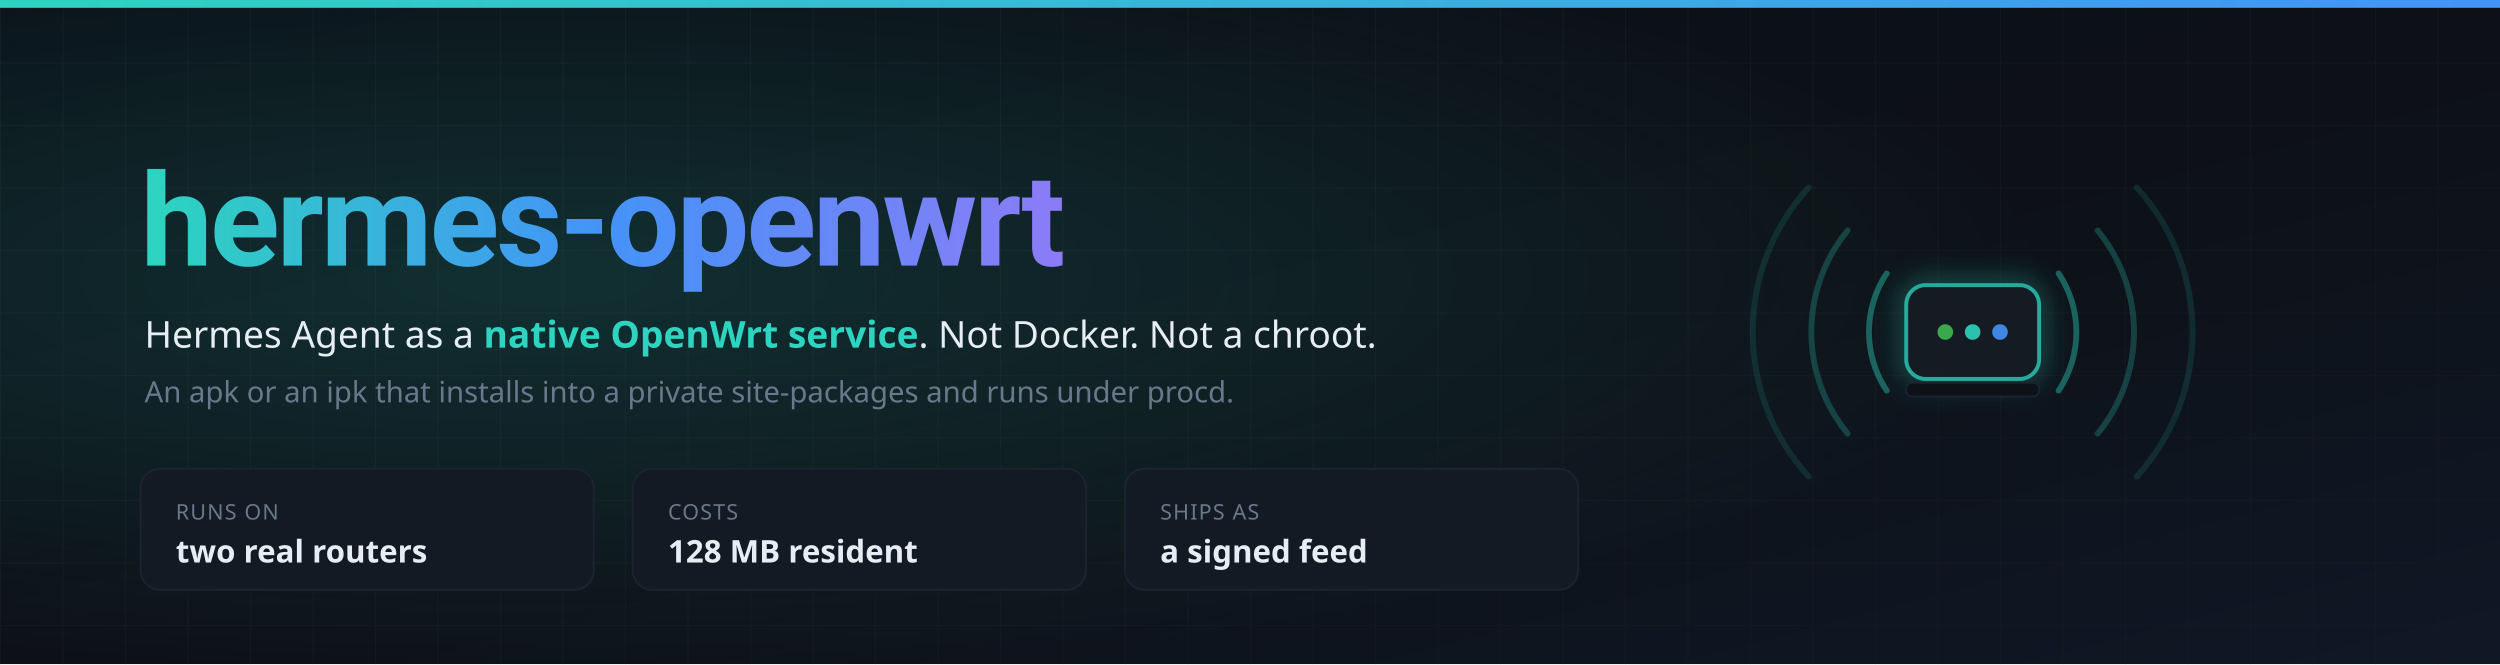
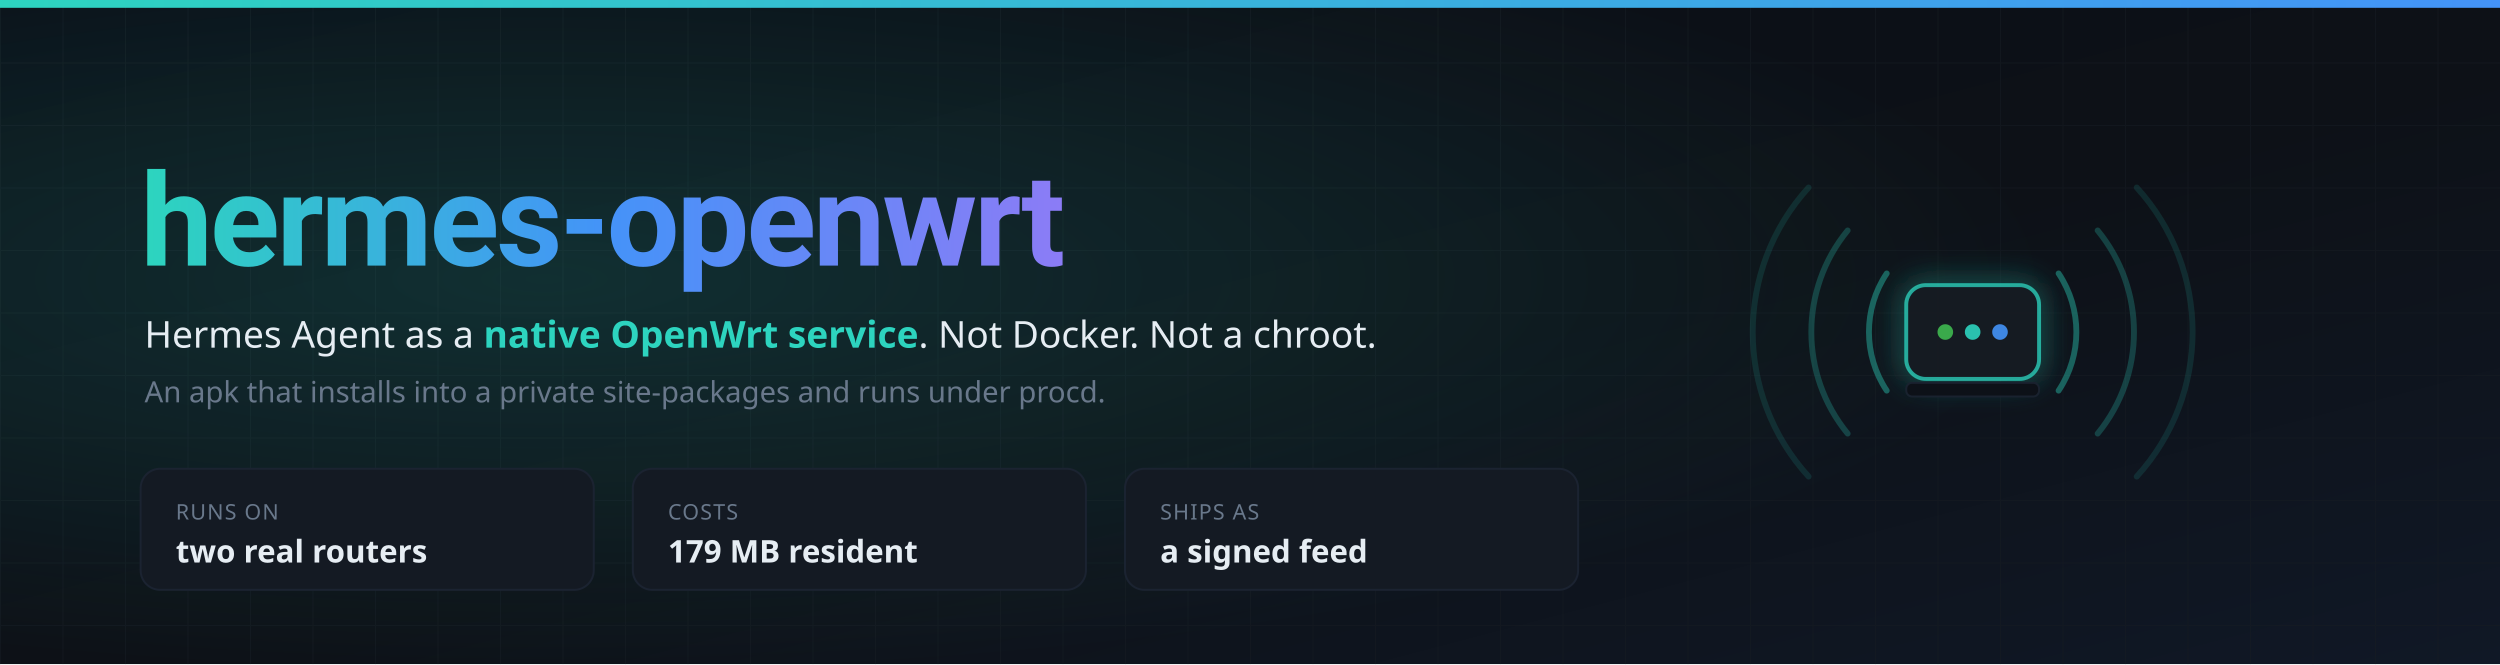
<svg xmlns="http://www.w3.org/2000/svg" width="1280" height="340" viewBox="0 0 1280 340" role="img" aria-label="hermes-openwrt: Hermes Agent as a native OpenWrt service, measured on two routers">
  <defs>
    <linearGradient id="bg" x1="0" y1="0" x2="1" y2="1">
      <stop offset="0" stop-color="#0a0e16" />
      <stop offset="0.55" stop-color="#0d1117" />
      <stop offset="1" stop-color="#101826" />
    </linearGradient>
    <linearGradient id="wordmark" x1="0" y1="0" x2="1" y2="0">
      <stop offset="0" stop-color="#2dd4bf" />
      <stop offset="0.5" stop-color="#4493f8" />
      <stop offset="1" stop-color="#8b7cf6" />
    </linearGradient>
    <linearGradient id="accent" x1="0" y1="0" x2="1" y2="0">
      <stop offset="0" stop-color="#2dd4bf" />
      <stop offset="1" stop-color="#4493f8" />
    </linearGradient>
    <pattern id="grid" width="32" height="32" patternUnits="userSpaceOnUse">
      <path d="M 32 0 L 0 0 0 32" fill="none" stroke="#161b22" stroke-width="1" />
    </pattern>
    <radialGradient id="halo" cx="0.22" cy="0.42" r="0.6">
      <stop offset="0" stop-color="#2dd4bf" stop-opacity="0.16" />
      <stop offset="1" stop-color="#2dd4bf" stop-opacity="0" />
    </radialGradient>
    <filter id="glow" x="-60%" y="-60%" width="220%" height="220%">
      <feGaussianBlur stdDeviation="7" result="b" />
      <feMerge>
        <feMergeNode in="b" />
        <feMergeNode in="SourceGraphic" />
      </feMerge>
    </filter>
  </defs>
  <rect width="1280" height="340" fill="url(#bg)" />
  <rect width="1280" height="340" fill="url(#grid)" opacity="0.6" />
  <rect width="1280" height="340" fill="url(#halo)" />
  <rect width="1280" height="4" fill="url(#accent)" />
  <g transform="translate(1010,170)" opacity="0.9">
    <g stroke="#2dd4bf" fill="none" stroke-linecap="round" opacity="0.45">
      <path d="M 44 -30 A 54 54 0 0 1 44 30" stroke-width="3" />
      <path d="M 64 -52 A 82 82 0 0 1 64 52" stroke-width="3" opacity="0.6" />
      <path d="M 84 -74 A 110 110 0 0 1 84 74" stroke-width="3" opacity="0.32" />
      <path d="M -44 -30 A 54 54 0 0 0 -44 30" stroke-width="3" />
      <path d="M -64 -52 A 82 82 0 0 0 -64 52" stroke-width="3" opacity="0.6" />
      <path d="M -84 -74 A 110 110 0 0 0 -84 74" stroke-width="3" opacity="0.32" />
    </g>
    <rect x="-34" y="-24" width="68" height="48" rx="10" fill="#141a23" stroke="#2dd4bf" stroke-opacity="0.85" stroke-width="2" filter="url(#glow)" />
    <circle cx="-14" cy="0" r="4" fill="#3fb950" />
    <circle cx="0" cy="0" r="4" fill="#2dd4bf" />
    <circle cx="14" cy="0" r="4" fill="#4493f8" />
    <rect x="-34" y="26" width="68" height="7" rx="3" fill="#0d1117" stroke="#1b2331" />
  </g>
  <text x="72" y="136" font-family="ui-sans-serif,system-ui,Segoe UI,Roboto,sans-serif" font-size="66" font-weight="700" letter-spacing="-1.5" fill="url(#wordmark)">hermes-openwrt</text>
  <text x="74" y="178" font-family="ui-sans-serif,system-ui,sans-serif" font-size="19" fill="#e6edf3">Hermes Agent as a <tspan font-weight="600" fill="#2dd4bf">native OpenWrt service</tspan>. Not Docker. Not a chroot.</text>
-   <text x="74" y="206" font-family="ui-sans-serif,system-ui,sans-serif" font-size="15" fill="#69788b">An apk or an ipk that installs into a private site-packages and runs under procd.</text>
+   <text x="74" y="206" font-family="ui-sans-serif,system-ui,sans-serif" font-size="15" fill="#69788b">An apk that installs into a private site-packages and runs under procd.</text>
  <g transform="translate(72,240)">
    <rect x="0" y="0" width="232" height="62" rx="10" fill="#141a23" stroke="#1b2331" />
    <text x="18" y="26" font-family="ui-sans-serif,system-ui,sans-serif" font-size="11" letter-spacing="0.6" fill="#69788b">RUNS ON</text>
    <text x="18" y="48" font-family="ui-sans-serif,system-ui,sans-serif" font-size="16" font-weight="600" fill="#e6edf3">two real routers</text>
    <rect x="252" y="0" width="232" height="62" rx="10" fill="#141a23" stroke="#1b2331" />
    <text x="270" y="26" font-family="ui-sans-serif,system-ui,sans-serif" font-size="11" letter-spacing="0.6" fill="#69788b">COSTS</text>
-     <text x="270" y="48" font-family="ui-sans-serif,system-ui,sans-serif" font-size="16" font-weight="600" fill="#e6edf3">128 MB resident</text>
+     <text x="270" y="48" font-family="ui-sans-serif,system-ui,sans-serif" font-size="16" font-weight="600" fill="#e6edf3">179 MB resident</text>
    <rect x="504" y="0" width="232" height="62" rx="10" fill="#141a23" stroke="#1b2331" />
    <text x="522" y="26" font-family="ui-sans-serif,system-ui,sans-serif" font-size="11" letter-spacing="0.6" fill="#69788b">SHIPS AS</text>
    <text x="522" y="48" font-family="ui-sans-serif,system-ui,sans-serif" font-size="16" font-weight="600" fill="#e6edf3">a signed feed</text>
  </g>
</svg>
